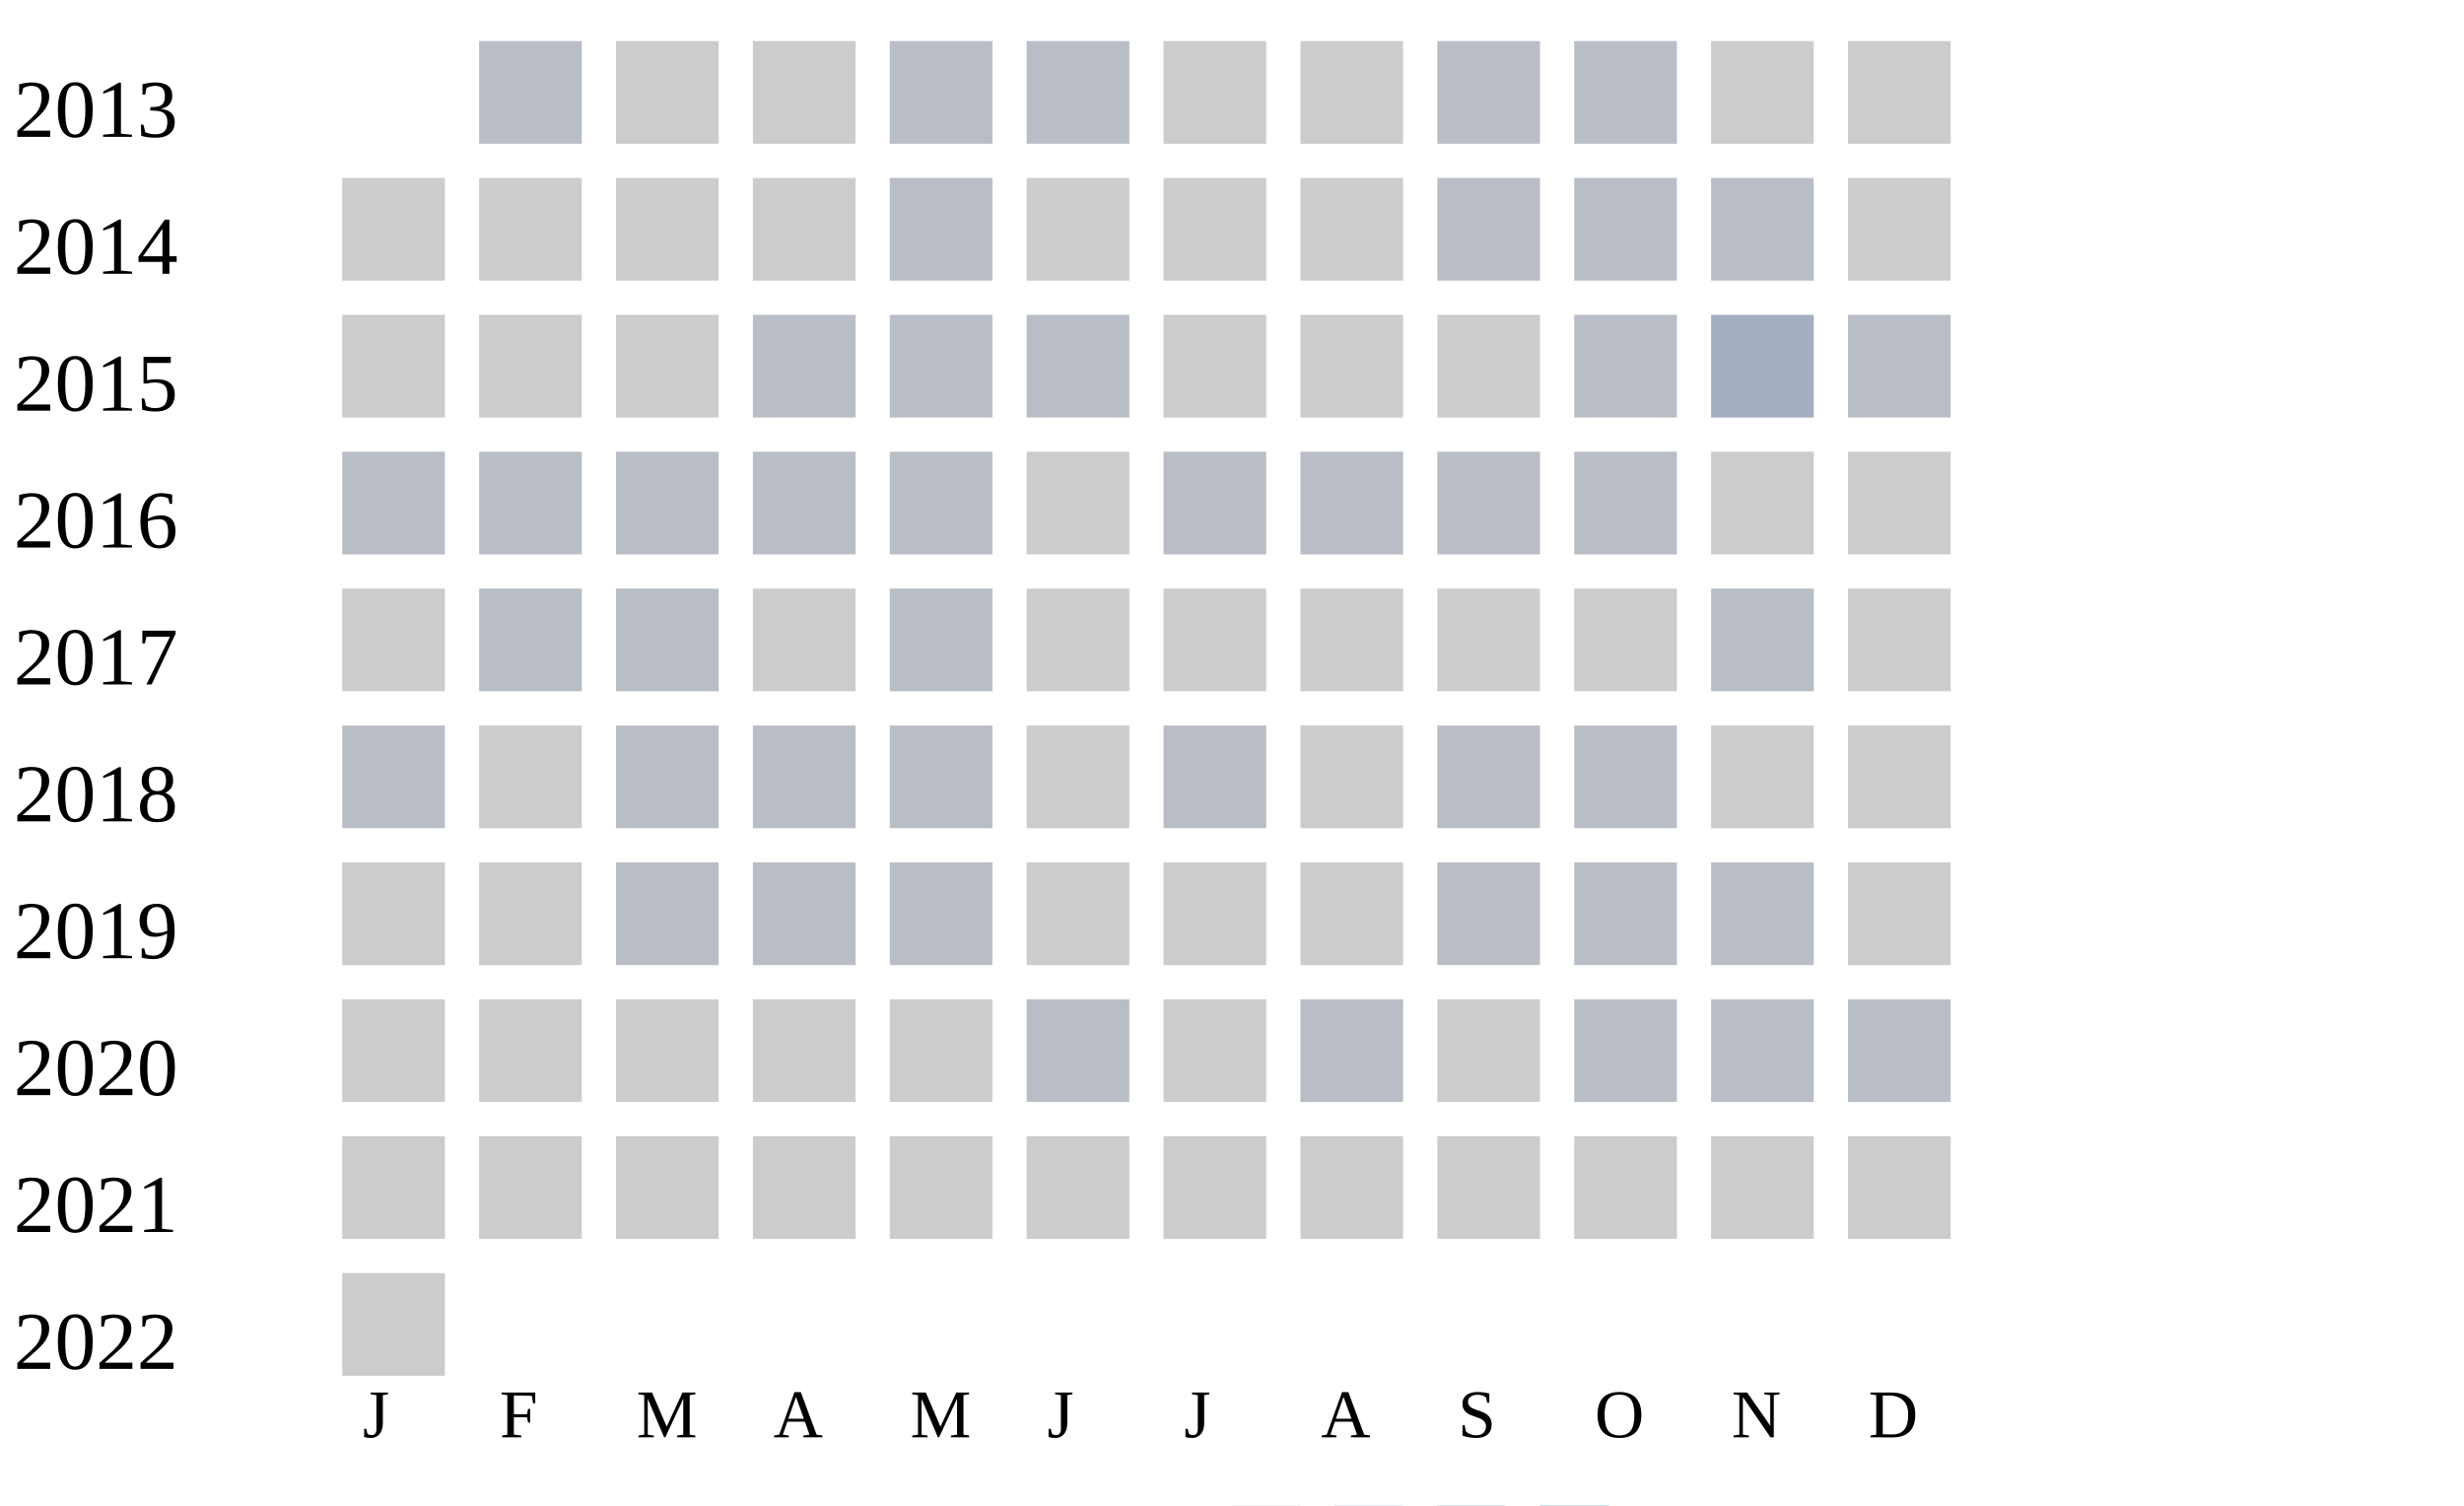
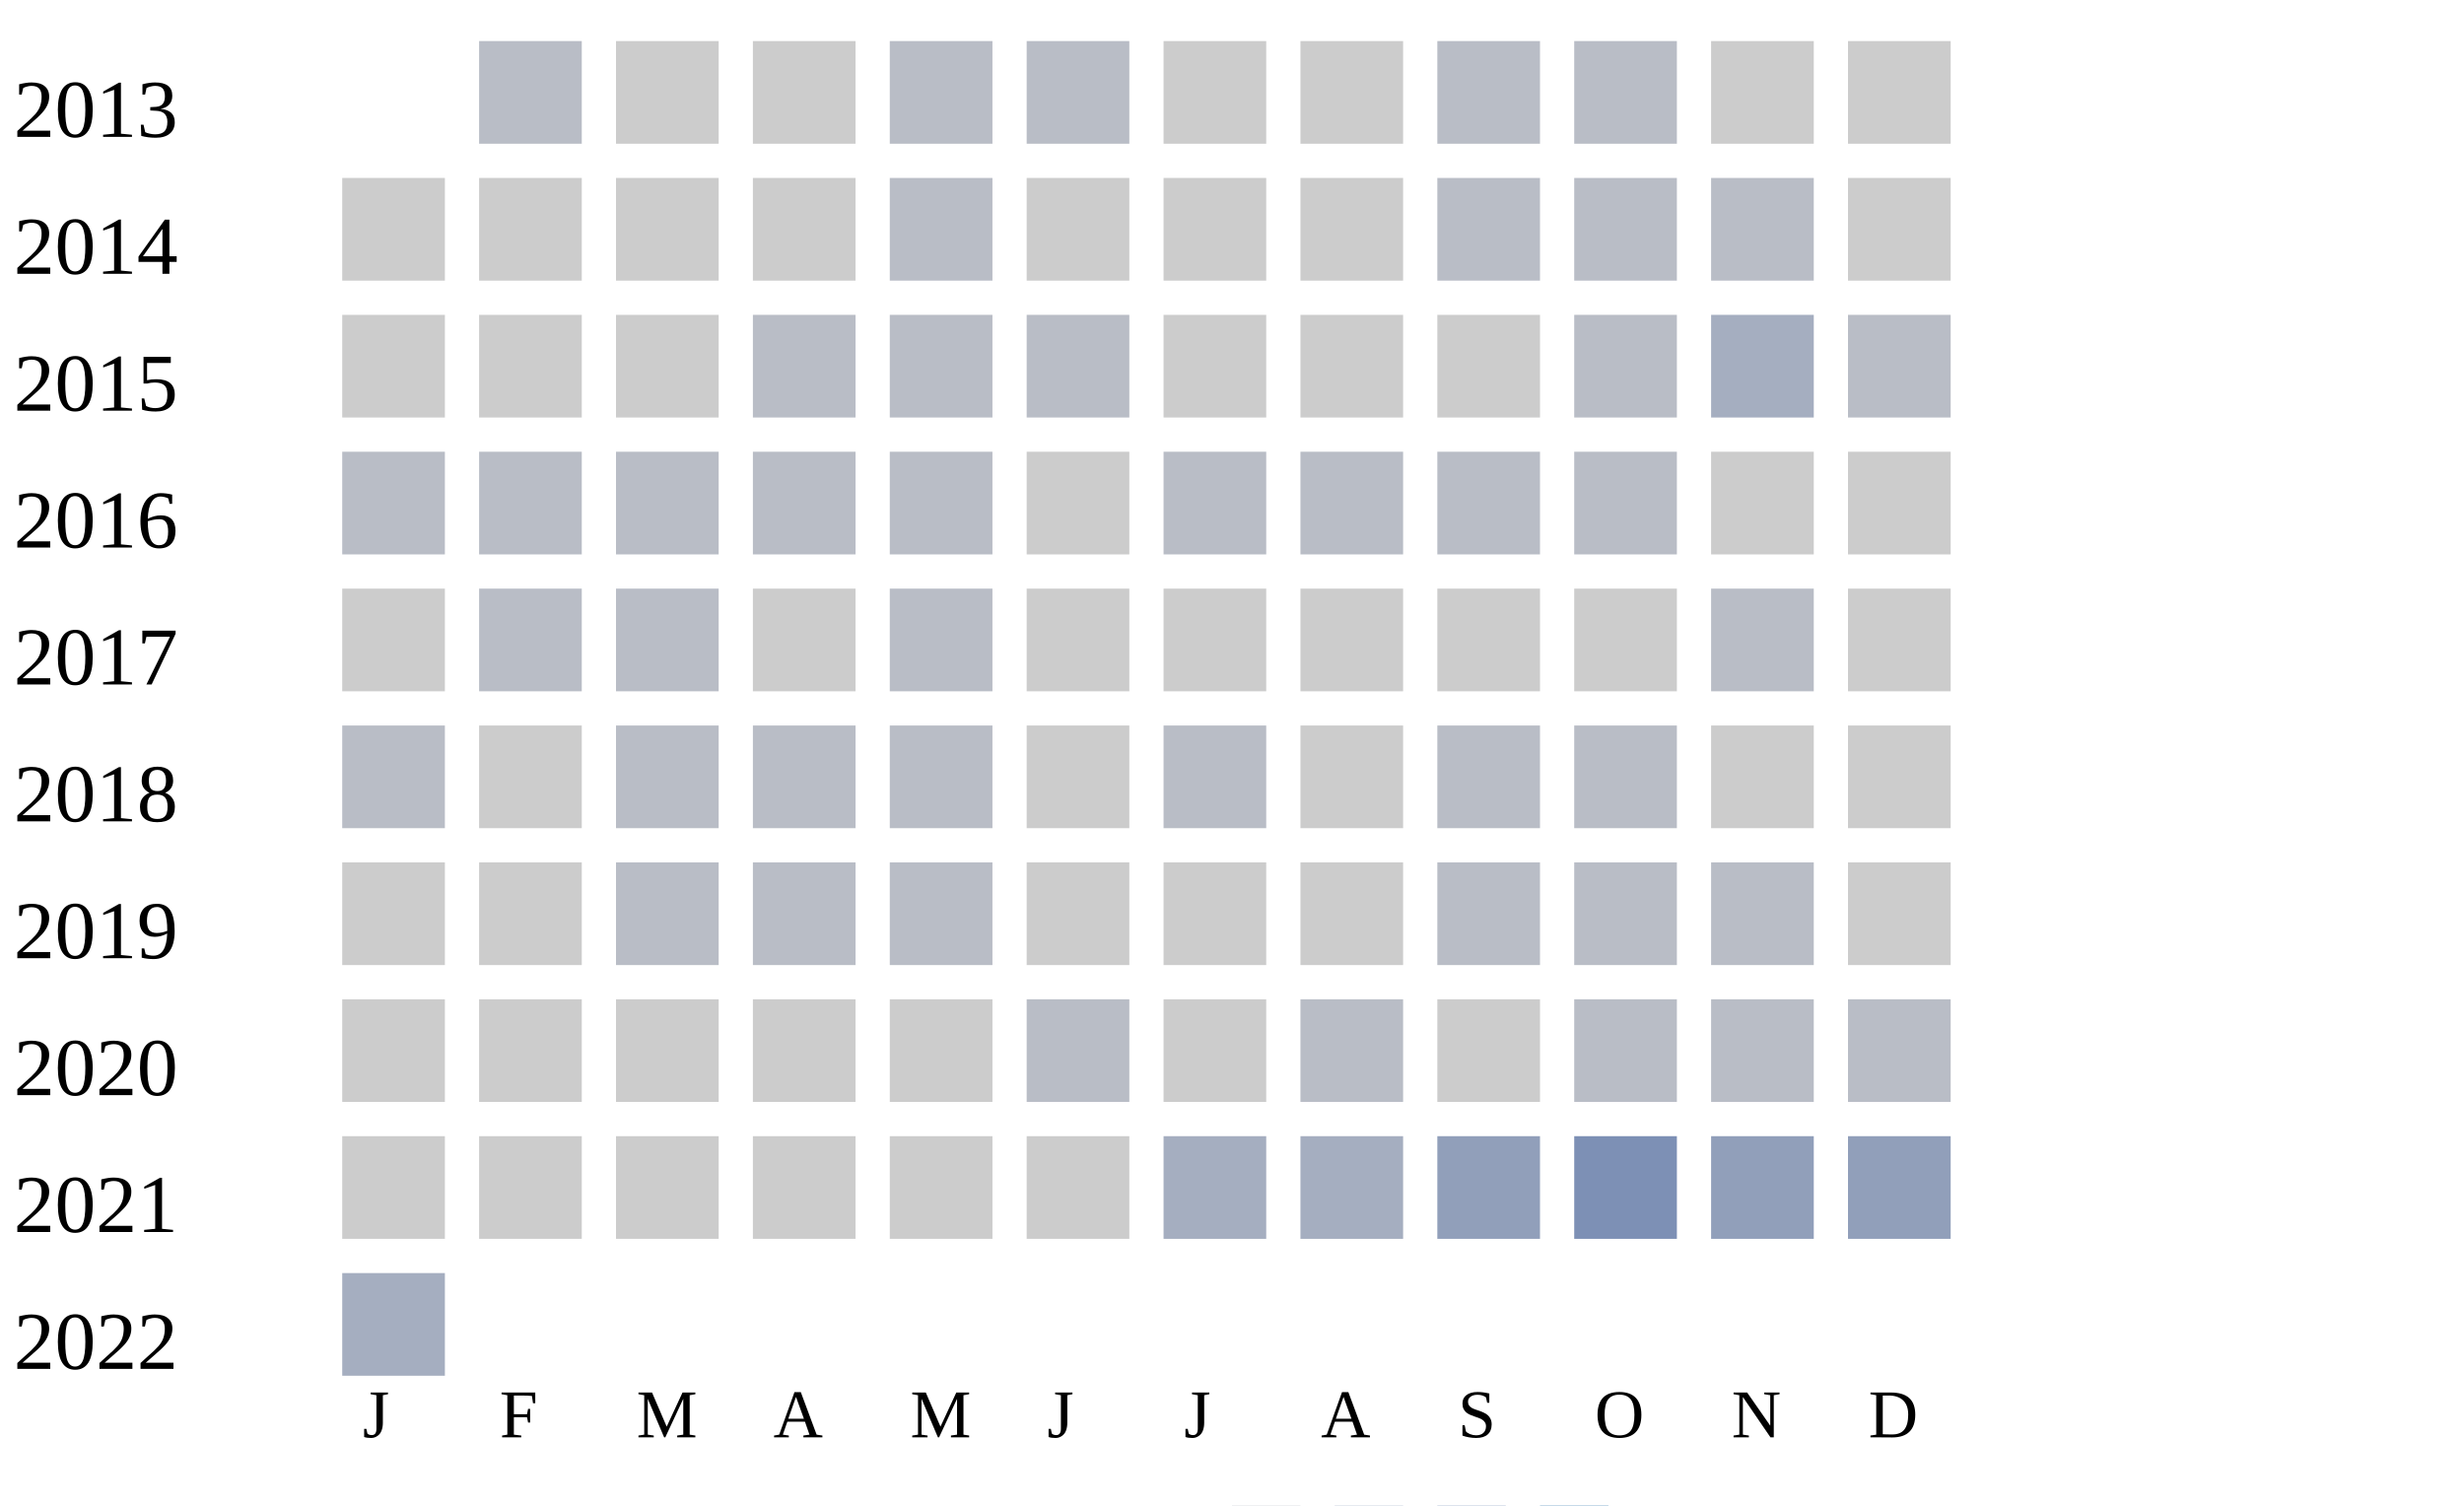
<svg xmlns="http://www.w3.org/2000/svg" width="360" height="220">
  <g transform="translate(0 0)">
    <text x="2" y="20">2013</text>
    <rect x="70" y="6" width="15" height="15" fill="#b9bdc6" />
    <rect x="90" y="6" width="15" height="15" fill="#cccccc" />
    <rect x="110" y="6" width="15" height="15" fill="#cccccc" />
    <rect x="130" y="6" width="15" height="15" fill="#b9bdc6" />
    <rect x="150" y="6" width="15" height="15" fill="#b9bdc6" />
    <rect x="170" y="6" width="15" height="15" fill="#cccccc" />
    <rect x="190" y="6" width="15" height="15" fill="#cccccc" />
    <rect x="210" y="6" width="15" height="15" fill="#b9bdc6" />
    <rect x="230" y="6" width="15" height="15" fill="#b9bdc6" />
    <rect x="250" y="6" width="15" height="15" fill="#cccccc" />
    <rect x="270" y="6" width="15" height="15" fill="#cccccc" />
  </g>
  <g transform="translate(0 20)">
    <text x="2" y="20">2014</text>
    <rect x="50" y="6" width="15" height="15" fill="#cccccc" />
    <rect x="70" y="6" width="15" height="15" fill="#cccccc" />
    <rect x="90" y="6" width="15" height="15" fill="#cccccc" />
    <rect x="110" y="6" width="15" height="15" fill="#cccccc" />
    <rect x="130" y="6" width="15" height="15" fill="#b9bdc6" />
    <rect x="150" y="6" width="15" height="15" fill="#cccccc" />
    <rect x="170" y="6" width="15" height="15" fill="#cccccc" />
    <rect x="190" y="6" width="15" height="15" fill="#cccccc" />
    <rect x="210" y="6" width="15" height="15" fill="#b9bdc6" />
    <rect x="230" y="6" width="15" height="15" fill="#b9bdc6" />
    <rect x="250" y="6" width="15" height="15" fill="#b9bdc6" />
    <rect x="270" y="6" width="15" height="15" fill="#cccccc" />
  </g>
  <g transform="translate(0 40)">
    <text x="2" y="20">2015</text>
    <rect x="50" y="6" width="15" height="15" fill="#cccccc" />
    <rect x="70" y="6" width="15" height="15" fill="#cccccc" />
    <rect x="90" y="6" width="15" height="15" fill="#cccccc" />
    <rect x="110" y="6" width="15" height="15" fill="#b9bdc6" />
    <rect x="130" y="6" width="15" height="15" fill="#b9bdc6" />
    <rect x="150" y="6" width="15" height="15" fill="#b9bdc6" />
    <rect x="170" y="6" width="15" height="15" fill="#cccccc" />
    <rect x="190" y="6" width="15" height="15" fill="#cccccc" />
    <rect x="210" y="6" width="15" height="15" fill="#cccccc" />
    <rect x="230" y="6" width="15" height="15" fill="#b9bdc6" />
    <rect x="250" y="6" width="15" height="15" fill="#a5aec0" />
    <rect x="270" y="6" width="15" height="15" fill="#b9bdc6" />
  </g>
  <g transform="translate(0 60)">
    <text x="2" y="20">2016</text>
    <rect x="50" y="6" width="15" height="15" fill="#b9bdc6" />
    <rect x="70" y="6" width="15" height="15" fill="#b9bdc6" />
    <rect x="90" y="6" width="15" height="15" fill="#b9bdc6" />
    <rect x="110" y="6" width="15" height="15" fill="#b9bdc6" />
    <rect x="130" y="6" width="15" height="15" fill="#b9bdc6" />
    <rect x="150" y="6" width="15" height="15" fill="#cccccc" />
    <rect x="170" y="6" width="15" height="15" fill="#b9bdc6" />
    <rect x="190" y="6" width="15" height="15" fill="#b9bdc6" />
    <rect x="210" y="6" width="15" height="15" fill="#b9bdc6" />
    <rect x="230" y="6" width="15" height="15" fill="#b9bdc6" />
    <rect x="250" y="6" width="15" height="15" fill="#cccccc" />
    <rect x="270" y="6" width="15" height="15" fill="#cccccc" />
  </g>
  <g transform="translate(0 80)">
    <text x="2" y="20">2017</text>
    <rect x="50" y="6" width="15" height="15" fill="#cccccc" />
    <rect x="70" y="6" width="15" height="15" fill="#b9bdc6" />
    <rect x="90" y="6" width="15" height="15" fill="#b9bdc6" />
    <rect x="110" y="6" width="15" height="15" fill="#cccccc" />
    <rect x="130" y="6" width="15" height="15" fill="#b9bdc6" />
    <rect x="150" y="6" width="15" height="15" fill="#cccccc" />
    <rect x="170" y="6" width="15" height="15" fill="#cccccc" />
    <rect x="190" y="6" width="15" height="15" fill="#cccccc" />
    <rect x="210" y="6" width="15" height="15" fill="#cccccc" />
    <rect x="230" y="6" width="15" height="15" fill="#cccccc" />
    <rect x="250" y="6" width="15" height="15" fill="#b9bdc6" />
    <rect x="270" y="6" width="15" height="15" fill="#cccccc" />
  </g>
  <g transform="translate(0 100)">
    <text x="2" y="20">2018</text>
    <rect x="50" y="6" width="15" height="15" fill="#b9bdc6" />
    <rect x="70" y="6" width="15" height="15" fill="#cccccc" />
    <rect x="90" y="6" width="15" height="15" fill="#b9bdc6" />
    <rect x="110" y="6" width="15" height="15" fill="#b9bdc6" />
    <rect x="130" y="6" width="15" height="15" fill="#b9bdc6" />
    <rect x="150" y="6" width="15" height="15" fill="#cccccc" />
    <rect x="170" y="6" width="15" height="15" fill="#b9bdc6" />
    <rect x="190" y="6" width="15" height="15" fill="#cccccc" />
    <rect x="210" y="6" width="15" height="15" fill="#b9bdc6" />
    <rect x="230" y="6" width="15" height="15" fill="#b9bdc6" />
    <rect x="250" y="6" width="15" height="15" fill="#cccccc" />
    <rect x="270" y="6" width="15" height="15" fill="#cccccc" />
  </g>
  <g transform="translate(0 120)">
    <text x="2" y="20">2019</text>
    <rect x="50" y="6" width="15" height="15" fill="#cccccc" />
    <rect x="70" y="6" width="15" height="15" fill="#cccccc" />
    <rect x="90" y="6" width="15" height="15" fill="#b9bdc6" />
    <rect x="110" y="6" width="15" height="15" fill="#b9bdc6" />
    <rect x="130" y="6" width="15" height="15" fill="#b9bdc6" />
    <rect x="150" y="6" width="15" height="15" fill="#cccccc" />
    <rect x="170" y="6" width="15" height="15" fill="#cccccc" />
    <rect x="190" y="6" width="15" height="15" fill="#cccccc" />
    <rect x="210" y="6" width="15" height="15" fill="#b9bdc6" />
    <rect x="230" y="6" width="15" height="15" fill="#b9bdc6" />
    <rect x="250" y="6" width="15" height="15" fill="#b9bdc6" />
    <rect x="270" y="6" width="15" height="15" fill="#cccccc" />
  </g>
  <g transform="translate(0 140)">
    <text x="2" y="20">2020</text>
    <rect x="50" y="6" width="15" height="15" fill="#cccccc" />
    <rect x="70" y="6" width="15" height="15" fill="#cccccc" />
    <rect x="90" y="6" width="15" height="15" fill="#cccccc" />
    <rect x="110" y="6" width="15" height="15" fill="#cccccc" />
    <rect x="130" y="6" width="15" height="15" fill="#cccccc" />
    <rect x="150" y="6" width="15" height="15" fill="#b9bdc6" />
    <rect x="170" y="6" width="15" height="15" fill="#cccccc" />
    <rect x="190" y="6" width="15" height="15" fill="#b9bdc6" />
    <rect x="210" y="6" width="15" height="15" fill="#cccccc" />
    <rect x="230" y="6" width="15" height="15" fill="#b9bdc6" />
    <rect x="250" y="6" width="15" height="15" fill="#b9bdc6" />
    <rect x="270" y="6" width="15" height="15" fill="#b9bdc6" />
  </g>
  <g transform="translate(0 160)">
    <text x="2" y="20">2021</text>
    <rect x="50" y="6" width="15" height="15" fill="#cccccc" />
    <rect x="70" y="6" width="15" height="15" fill="#cccccc" />
    <rect x="90" y="6" width="15" height="15" fill="#cccccc" />
    <rect x="110" y="6" width="15" height="15" fill="#cccccc" />
    <rect x="130" y="6" width="15" height="15" fill="#cccccc" />
    <rect x="150" y="6" width="15" height="15" fill="#cccccc" />
-     <rect x="170" y="6" width="15" height="15" fill="#cccccc" />
-     <rect x="190" y="6" width="15" height="15" fill="#cccccc" />
-     <rect x="210" y="6" width="15" height="15" fill="#cccccc" />
-     <rect x="230" y="6" width="15" height="15" fill="#cccccc" />
-     <rect x="250" y="6" width="15" height="15" fill="#cccccc" />
-     <rect x="270" y="6" width="15" height="15" fill="#cccccc" />
+     <rect x="170" y="6" width="15" height="15" fill="#a5aec0" />
+     <rect x="190" y="6" width="15" height="15" fill="#a5aec0" />
+     <rect x="210" y="6" width="15" height="15" fill="#919fba" />
+     <rect x="230" y="6" width="15" height="15" fill="#7d90b5" />
+     <rect x="250" y="6" width="15" height="15" fill="#919fba" />
+     <rect x="270" y="6" width="15" height="15" fill="#919fba" />
  </g>
  <g transform="translate(0 180)">
    <text x="2" y="20">2022</text>
-     <rect x="50" y="6" width="15" height="15" fill="#cccccc" />
+     <rect x="50" y="6" width="15" height="15" fill="#a5aec0" />
  </g>
  <text style="font-size: 10px; text-align: center" x="53" y="210">J</text>
  <text style="font-size: 10px; text-align: center" x="73" y="210">F</text>
  <text style="font-size: 10px; text-align: center" x="93" y="210">M</text>
  <text style="font-size: 10px; text-align: center" x="113" y="210">A</text>
  <text style="font-size: 10px; text-align: center" x="133" y="210">M</text>
  <text style="font-size: 10px; text-align: center" x="153" y="210">J</text>
  <text style="font-size: 10px; text-align: center" x="173" y="210">J</text>
  <text style="font-size: 10px; text-align: center" x="193" y="210">A</text>
  <text style="font-size: 10px; text-align: center" x="213" y="210">S</text>
  <text style="font-size: 10px; text-align: center" x="233" y="210">O</text>
  <text style="font-size: 10px; text-align: center" x="253" y="210">N</text>
  <text style="font-size: 10px; text-align: center" x="273" y="210">D</text>
  <text style="font-size: 10px;" x="155" y="229">Less</text>
  <rect fill="#b9bdc6" width="10" height="10" x="180" y="220" />
  <rect fill="#919fba" width="10" height="10" x="195" y="220" />
  <rect fill="#6882ae" width="10" height="10" x="210" y="220" />
  <rect fill="#005a9c" width="10" height="10" x="225" y="220" />
  <text x="240" y="229" style="font-size: 10px;">More</text>
</svg>
